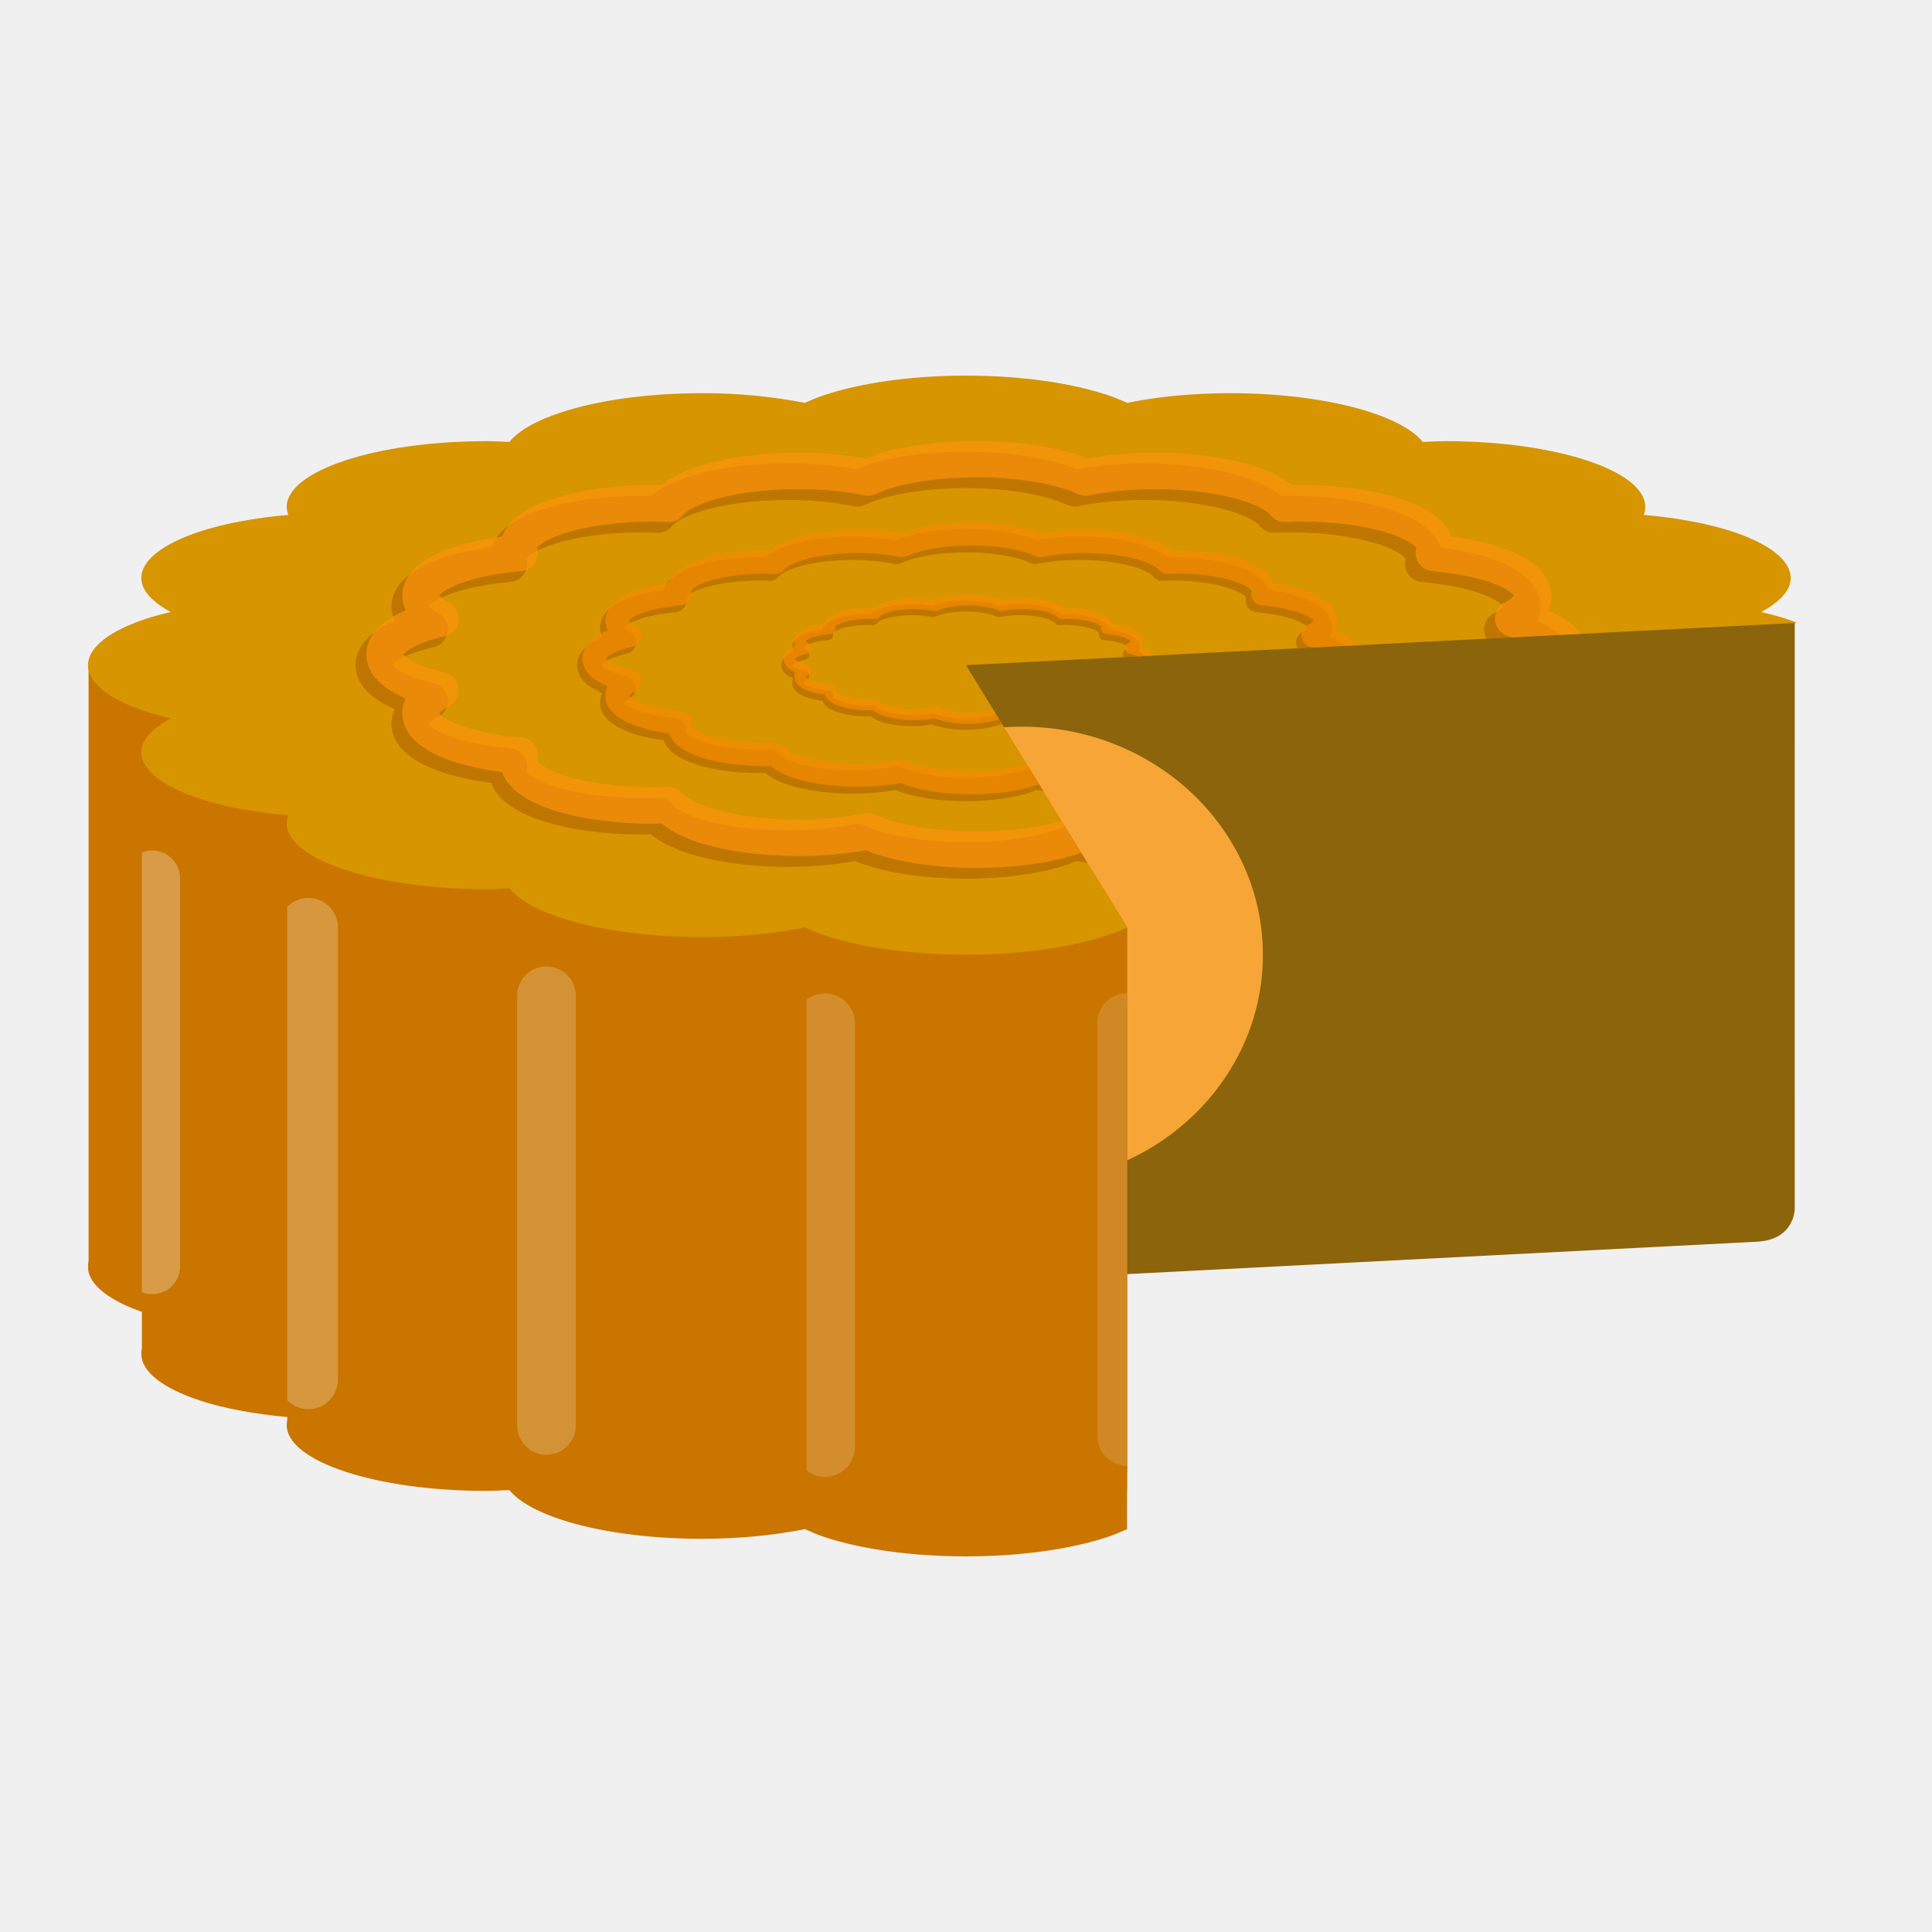
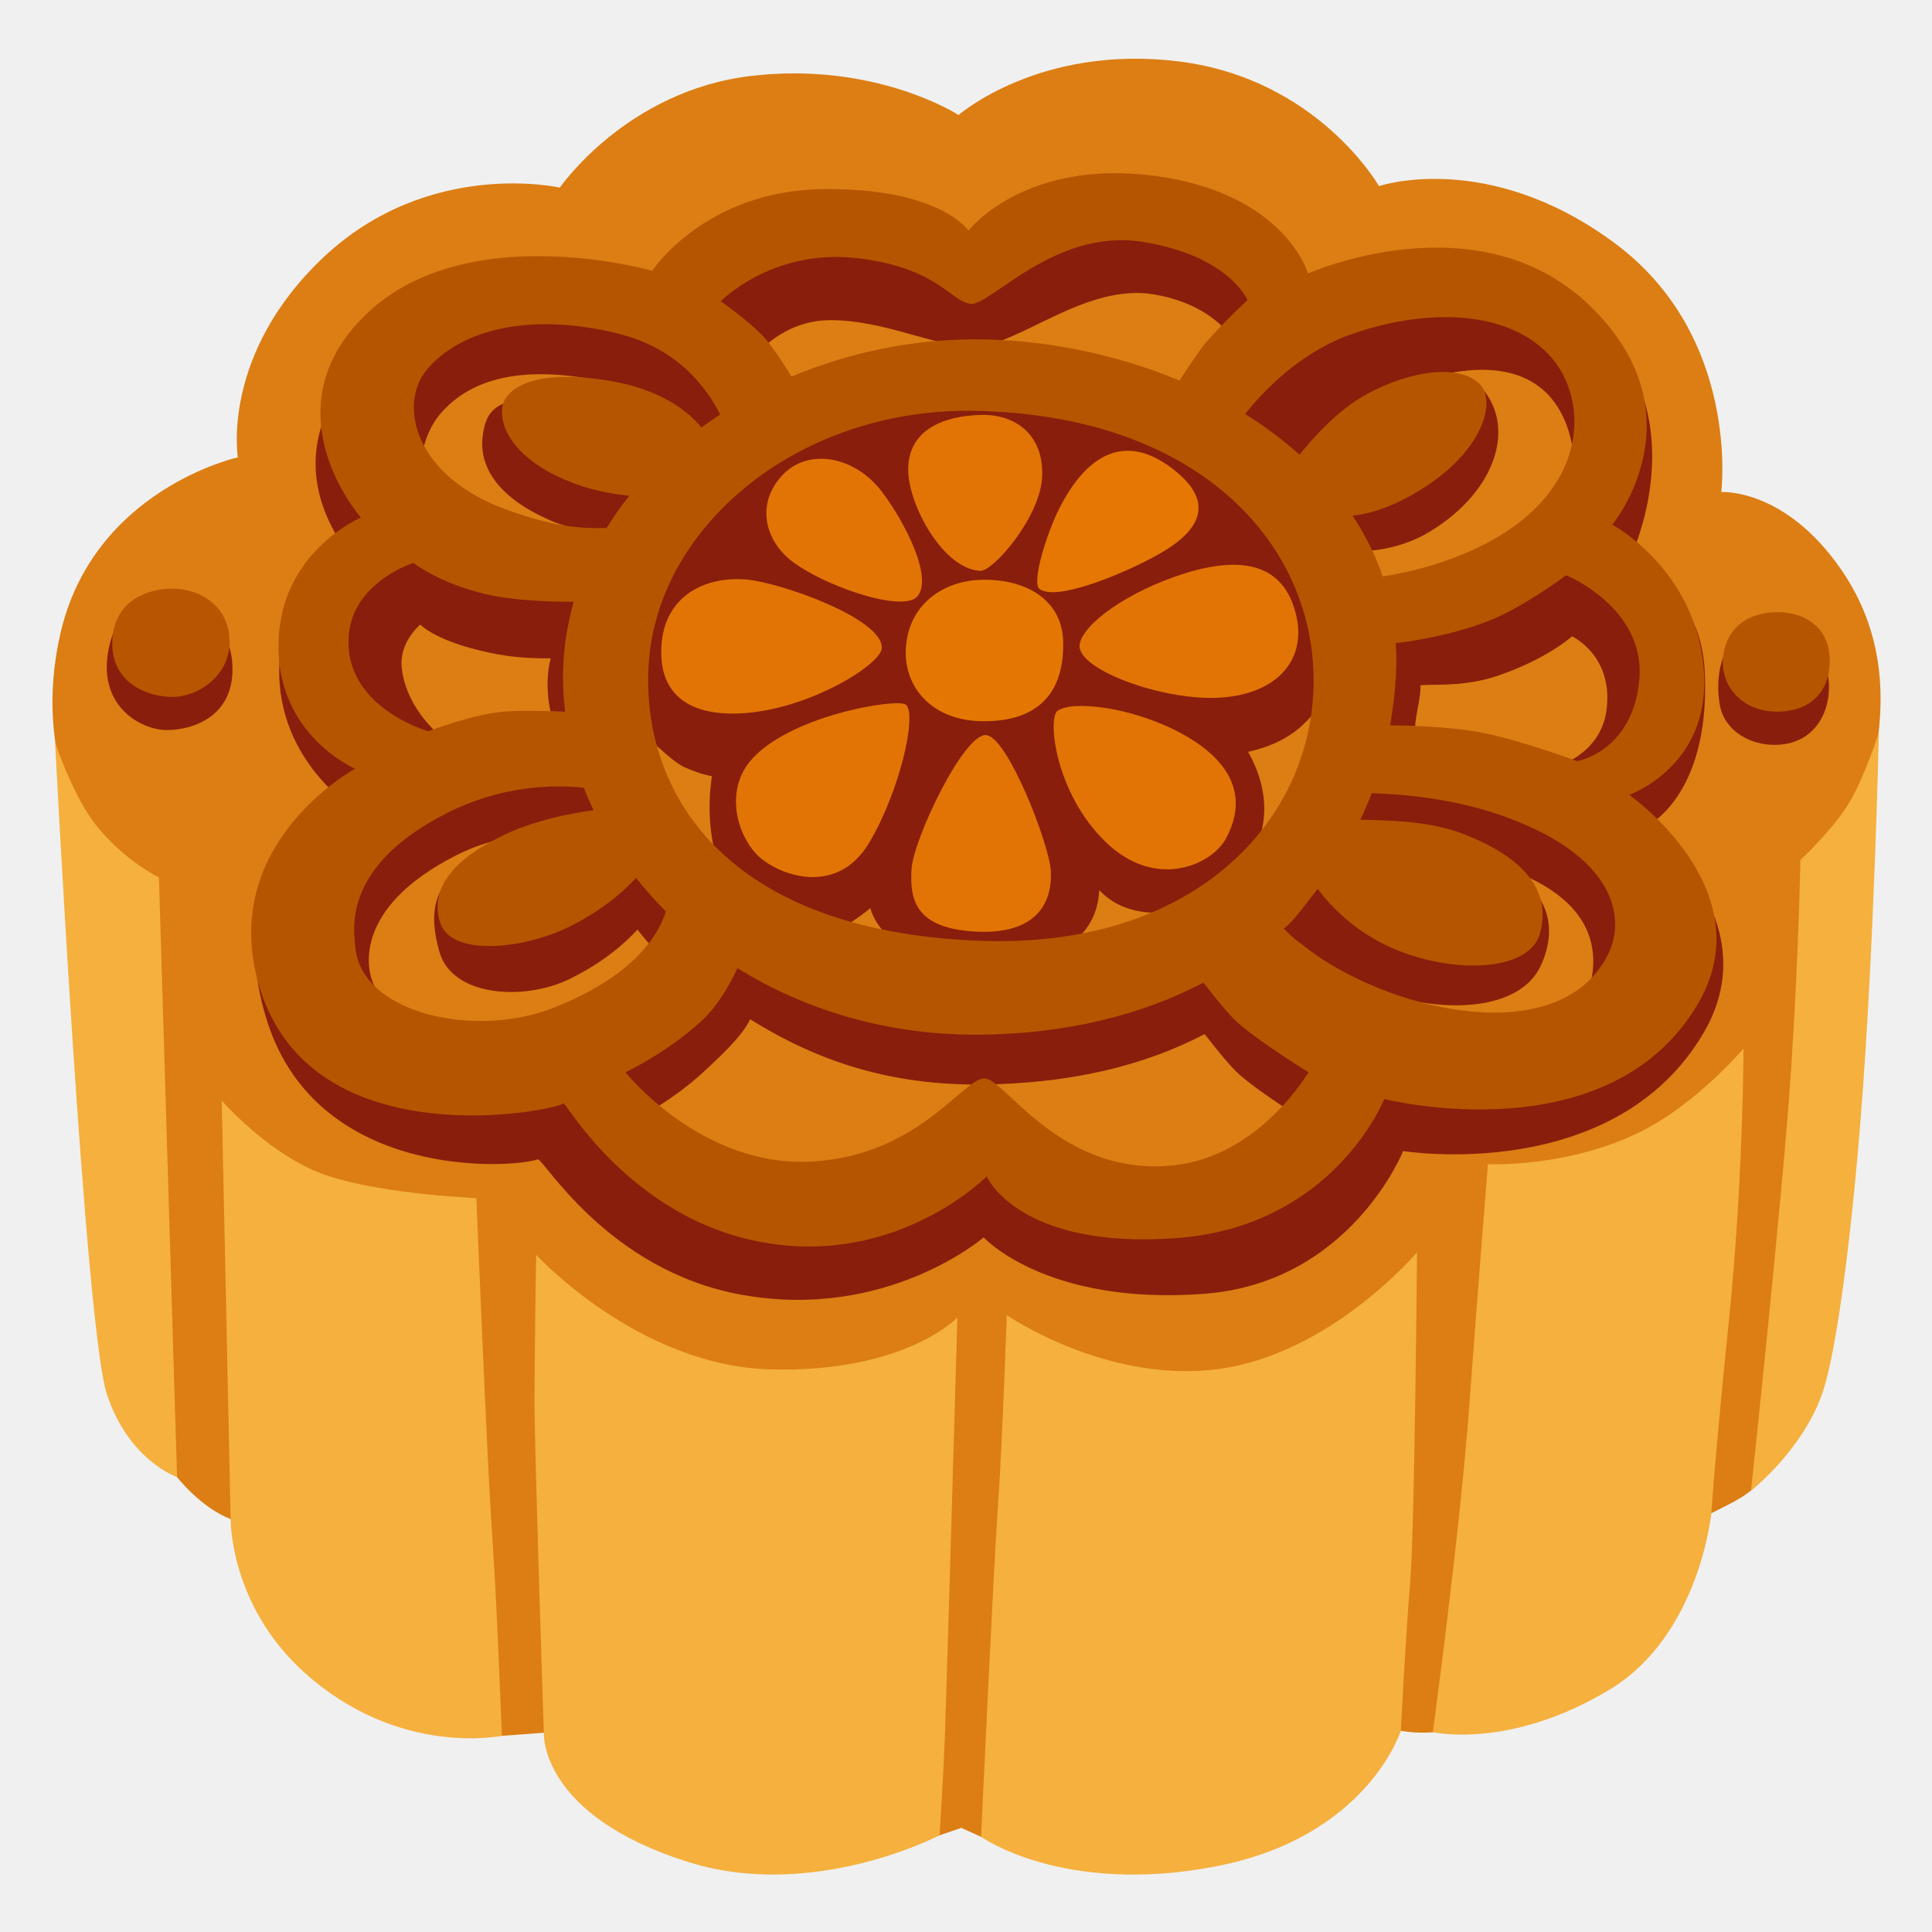
- <svg xmlns="http://www.w3.org/2000/svg" height="128" width="128">
-   <defs>
-     <linearGradient id="a">
-       <stop offset="0" />
-       <stop offset="1" stop-opacity="0" />
-     </linearGradient>
-     <clipPath id="g">
-       <path fill="#007cc9" stroke-width="5.441" stroke-linecap="round" stroke-linejoin="round" paint-order="stroke fill markers" d="M75.722 52.692h16.393v24.746H75.722z" />
-     </clipPath>
-     <clipPath id="f">
-       <path fill="#007cc9" stroke-width="5.441" stroke-linecap="round" stroke-linejoin="round" paint-order="stroke fill markers" d="M69.742 55.616h16.393v24.746H69.742z" />
-     </clipPath>
-     <clipPath id="e">
-       <path fill="#00c981" stroke-width="5.441" stroke-linecap="round" stroke-linejoin="round" paint-order="stroke fill markers" d="M51.643 58.311h16.393v24.746H51.643z" />
-     </clipPath>
-     <clipPath id="d">
-       <path fill="#00c981" stroke-width="5.441" stroke-linecap="round" stroke-linejoin="round" paint-order="stroke fill markers" d="M39.441 57.588h16.393v24.746H39.441z" />
-     </clipPath>
-     <clipPath id="c">
-       <path fill="#00c981" stroke-width="5.441" stroke-linecap="round" stroke-linejoin="round" paint-order="stroke fill markers" d="M30.285 55.616h16.393v24.746H30.285z" />
-     </clipPath>
-     <clipPath id="h">
-       <path fill="#00c981" stroke-width="5.441" stroke-linecap="round" stroke-linejoin="round" paint-order="stroke fill markers" d="M24.305 52.692h16.393v24.746H24.305z" />
-     </clipPath>
-     <clipPath id="b">
-       <path d="M17.258 26.251v84.95h94.92V26.25zm88.64 20.43v52.068l-32.406 1.492-8.67 2.508V59.896L58.197 49.11z" opacity=".355" fill="#d79500" stroke-width="2" stroke-linecap="round" stroke-linejoin="round" paint-order="stroke fill markers" />
-     </clipPath>
-   </defs>
-   <path d="M118.907 41.201l-56.033 2.882 10.859 17.84V84.46l42.683-2.194.01-.003c2.48-.134 2.48-2.171 2.48-2.171z" fill="#8c640b" stroke-width="1.647" />
-   <ellipse cx="67.696" cy="63.269" rx="15.973" ry="15.126" fill="#f6a536" stroke-width="4.103" stroke-linecap="round" stroke-linejoin="round" paint-order="stroke fill markers" />
-   <g transform="matrix(1.61096 0 0 1.61096 -29.755 -35.046)" clip-path="url(#b)" stroke-linecap="round" stroke-linejoin="round">
-     <g fill="#c97500">
-       <path d="M58.2 61.948c-2.267 0-4.32.304-5.805.793-.305.1-.569.213-.823.329a21.815 21.815 0 0 0-4.234-.399c-2.267 0-4.318.303-5.803.793-1.001.33-1.737.747-2.115 1.211-.316-.012-.625-.031-.951-.031-2.267 0-4.318.303-5.803.793-1.485.49-2.404 1.166-2.404 1.914 0 .11.027.217.066.324-1.392.126-2.649.359-3.64.686-1.486.49-2.405 1.166-2.405 1.914 0 .513.457.987 1.21 1.396-.35.084-.694.171-.999.272-1.485.49-2.404 1.166-2.404 1.914 0 .747.919 1.424 2.404 1.914.305.1.647.187.996.271-.75.409-1.207.882-1.207 1.395 0 .747.92 1.424 2.405 1.914.99.327 2.247.56 3.638.685a.956.956 0 0 0-.064.326c0 .748.919 1.425 2.404 1.915 1.485.49 3.536.793 5.803.793.326 0 .635-.021.95-.034.38.465 1.115.881 2.116 1.211 1.485.49 3.536.793 5.803.793 1.555 0 2.997-.15 4.236-.398.254.115.516.23.82.33 1.486.49 3.539.79 5.805.79.567 0 1.12-.018 1.655-.054 1.602-.108 3.034-.369 4.148-.736.304-.1.567-.215.82-.33 1.24.248 2.68.398 4.237.398.566 0 1.12-.018 1.654-.054 1.603-.109 3.036-.371 4.15-.739 1.001-.33 1.735-.746 2.114-1.21.315.011.625.033.95.033.567 0 1.12-.021 1.655-.057 1.603-.108 3.034-.37 4.148-.736 1.486-.49 2.405-1.167 2.405-1.915 0-.11-.026-.219-.065-.326.35-.031.703-.06 1.032-.105a15.119 15.119 0 0 0 2.609-.58c1.485-.49 2.404-1.167 2.404-1.914 0-.513-.459-.986-1.21-1.395.35-.084.692-.17.997-.271 1.486-.49 2.405-1.167 2.405-1.914 0-.748-.92-1.425-2.405-1.914-.304-.1-.647-.188-.996-.272.751-.409 1.21-.884 1.21-1.396 0-.748-.92-1.425-2.405-1.914-.991-.327-2.25-.56-3.64-.686.005-.016.016-.032.02-.049a.928.928 0 0 0 .044-.275c0-.748-.92-1.424-2.405-1.914-1.485-.49-3.536-.793-5.802-.793-.326 0-.636.019-.951.031-.028-.034-.047-.069-.079-.102-.4-.423-1.106-.803-2.035-1.109-1.485-.49-3.538-.793-5.804-.793-.567 0-1.12.02-1.655.057-.932.063-1.792.184-2.58.342a8.042 8.042 0 0 0-.822-.329c-1.485-.49-3.536-.793-5.803-.793z" stroke-width="1.296" paint-order="stroke fill markers" />
-       <g stroke-width="5.441">
-         <path paint-order="stroke fill markers" d="M77.914 49.11h16.393v24.746H77.914z" />
-         <path paint-order="stroke fill markers" d="M75.722 52.692h16.393v24.746H75.722z" />
-         <path paint-order="stroke fill markers" d="M69.742 55.616h16.393v24.746H69.742z" />
-         <path paint-order="stroke fill markers" d="M60.874 57.588h16.393v24.746H60.874z" />
-         <path paint-order="stroke fill markers" d="M50.014 58.311h16.393v24.746H50.014z" />
-         <path paint-order="stroke fill markers" d="M39.153 57.588h16.393v24.746H39.153z" />
-         <path paint-order="stroke fill markers" d="M30.285 55.616h16.393v24.746H30.285z" />
-         <path paint-order="stroke fill markers" d="M24.305 52.692h16.393v24.746H24.305z" />
-         <path paint-order="stroke fill markers" d="M22.113 49.11h16.393v24.746H22.113z" />
-       </g>
-     </g>
-     <path d="M58.2 37.202c-2.267 0-4.32.304-5.805.793-.305.1-.569.213-.823.328a21.815 21.815 0 0 0-4.234-.398c-2.267 0-4.318.303-5.803.793-1.001.33-1.737.747-2.115 1.21-.316-.011-.625-.03-.951-.03-2.267 0-4.318.303-5.803.793-1.485.49-2.404 1.166-2.404 1.914 0 .11.027.217.066.324-1.392.126-2.649.358-3.64.685-1.486.49-2.405 1.167-2.405 1.915 0 .513.457.987 1.21 1.396-.35.084-.694.17-.999.271-1.485.49-2.404 1.167-2.404 1.915 0 .747.919 1.424 2.404 1.914.305.1.647.187.996.271-.75.409-1.207.882-1.207 1.395 0 .747.92 1.424 2.405 1.914.99.327 2.247.56 3.638.685a.956.956 0 0 0-.064.326c0 .748.919 1.425 2.404 1.914 1.485.49 3.536.793 5.803.793.326 0 .635-.02.95-.033.38.465 1.115.88 2.116 1.211 1.485.49 3.536.793 5.803.793 1.555 0 2.997-.15 4.236-.398.254.115.516.23.82.33 1.486.49 3.539.79 5.805.79.567 0 1.12-.018 1.655-.054 1.602-.108 3.034-.369 4.148-.736.304-.1.567-.215.82-.33 1.24.248 2.68.398 4.237.398.566 0 1.12-.018 1.654-.055 1.603-.108 3.036-.37 4.15-.738 1.001-.33 1.735-.746 2.114-1.21.315.011.625.032.95.032.567 0 1.12-.02 1.655-.056 1.603-.108 3.034-.37 4.148-.737 1.486-.49 2.405-1.166 2.405-1.914 0-.11-.026-.219-.065-.326.35-.031.703-.06 1.032-.105a15.119 15.119 0 0 0 2.609-.58c1.485-.49 2.404-1.167 2.404-1.914 0-.514-.459-.986-1.21-1.395.35-.084.692-.17.997-.271 1.486-.49 2.405-1.167 2.405-1.914 0-.748-.92-1.425-2.405-1.915-.304-.1-.647-.187-.996-.271.751-.409 1.21-.884 1.21-1.396 0-.748-.92-1.425-2.405-1.915-.991-.326-2.25-.56-3.64-.685.005-.016.016-.033.02-.049a.928.928 0 0 0 .044-.275c0-.748-.92-1.425-2.405-1.914-1.485-.49-3.536-.793-5.802-.793-.326 0-.636.019-.951.03-.028-.033-.047-.068-.079-.1-.4-.424-1.106-.804-2.035-1.11-1.485-.49-3.538-.793-5.804-.793-.567 0-1.12.02-1.655.057-.932.063-1.792.184-2.58.341a8.042 8.042 0 0 0-.822-.328c-1.485-.49-3.536-.793-5.803-.793z" fill="#d79500" stroke-width="1.296" paint-order="stroke fill markers" />
-     <g opacity=".355" fill="none">
-       <path clip-path="url(#c)" d="M31.152 78.492V59.9" opacity=".7" stroke="#fff" stroke-width="2.434" />
-       <path clip-path="url(#d)" d="M40.944 80.38V62.704" opacity=".6" stroke="#fff" stroke-width="2.409" />
-       <path clip-path="url(#e)" d="M52.395 81.257v-17.41" opacity=".5" stroke="#fff" stroke-width="2.476" />
-       <path d="M64.822 80.81V63.82" opacity=".4" stroke="#fff" stroke-width="2.446" />
-       <path d="M76.977 78.923V62.09" opacity=".4" stroke="#000" stroke-width="1.881" />
-       <path clip-path="url(#f)" d="M85.522 74.741V59.552" opacity=".5" stroke="#000" stroke-width="1.76" />
-       <path clip-path="url(#g)" d="M92.114 71.718V57.834" opacity=".6" stroke="#000" stroke-width="1.703" />
-       <path clip-path="url(#h)" d="M24.734 57.872v15.966" opacity=".8" stroke="#fff" stroke-width="2.281" />
-     </g>
-     <path d="M58.199 41.077c-1.529 0-2.914.205-3.916.535a5.426 5.426 0 0 0-.554.222 14.716 14.716 0 0 0-2.857-.27c-1.529 0-2.912.205-3.914.536-.675.222-1.172.503-1.427.817-.213-.009-.422-.021-.642-.021-1.529 0-2.912.204-3.914.534-1.002.33-1.622.787-1.622 1.292 0 .074.019.146.045.218-.939.085-1.787.242-2.456.463-1.002.33-1.622.787-1.622 1.29 0 .347.308.667.816.943a8.608 8.608 0 0 0-.673.183c-1.002.33-1.622.787-1.622 1.291 0 .504.62.961 1.622 1.291.205.068.436.127.671.184-.506.275-.814.594-.814.94 0 .504.62.961 1.622 1.291.669.22 1.516.378 2.455.463a.645.645 0 0 0-.044.22c0 .504.62.96 1.622 1.291 1.002.33 2.385.535 3.914.535.22 0 .429-.014.642-.022.255.313.751.594 1.427.816 1.002.33 2.385.535 3.914.535 1.05 0 2.022-.101 2.858-.268.17.077.348.155.553.222 1.002.33 2.387.534 3.916.534.382 0 .755-.013 1.116-.037 1.081-.073 2.047-.249 2.798-.497.205-.067.383-.145.554-.222.836.167 1.807.268 2.857.268.383 0 .756-.012 1.116-.037 1.081-.073 2.048-.25 2.8-.498.675-.222 1.17-.503 1.425-.816.214.008.422.022.642.022.382 0 .756-.014 1.116-.038 1.081-.073 2.047-.25 2.798-.497 1.002-.33 1.622-.787 1.622-1.291a.645.645 0 0 0-.043-.22c.235-.021.474-.04.695-.071.663-.093 1.26-.226 1.76-.392 1.003-.33 1.623-.787 1.623-1.29 0-.347-.31-.666-.817-.941.236-.057.467-.116.673-.184 1.002-.33 1.622-.787 1.622-1.29 0-.505-.62-.962-1.622-1.292a8.603 8.603 0 0 0-.672-.183c.507-.276.816-.596.816-.942 0-.504-.62-.96-1.622-1.291-.669-.22-1.518-.378-2.456-.463l.014-.033a.626.626 0 0 0 .03-.185c0-.505-.62-.961-1.623-1.292-1.001-.33-2.385-.534-3.914-.534-.22 0-.428.012-.642.02-.018-.022-.031-.046-.052-.068-.27-.286-.747-.542-1.373-.748-1.002-.33-2.387-.535-3.916-.535-.382 0-.755.014-1.116.038-.629.042-1.209.124-1.74.23a5.424 5.424 0 0 0-.555-.22c-1.002-.331-2.385-.536-3.914-.536z" fill="none" stroke="#af6300" stroke-width="1.5" stroke-opacity=".619" paint-order="stroke fill markers" />
-     <path d="M58.199 43.993c-.974 0-1.857.13-2.495.34-.13.044-.244.092-.353.141a9.375 9.375 0 0 0-1.82-.17c-.974 0-1.855.13-2.493.34-.43.142-.747.32-.91.52-.135-.005-.268-.013-.408-.013-.974 0-1.856.13-2.494.34-.638.211-1.033.502-1.033.823 0 .048.012.094.029.14-.599.054-1.139.154-1.565.294-.638.21-1.033.501-1.033.823 0 .22.196.424.52.6-.151.036-.298.073-.43.116-.638.21-1.033.502-1.033.823 0 .321.395.612 1.033.823.131.043.278.08.429.116-.323.176-.52.38-.52.6 0 .32.396.612 1.034.822.426.14.966.24 1.564.295a.41.41 0 0 0-.028.14c0 .321.395.612 1.033.822.638.21 1.52.341 2.494.341.14 0 .273-.009.409-.014.162.2.478.378.909.52.638.21 1.52.341 2.493.341.669 0 1.288-.065 1.82-.171.11.05.223.098.353.142.638.21 1.52.34 2.495.34.243 0 .481-.008.71-.024.69-.046 1.305-.159 1.783-.316a3.45 3.45 0 0 0 .353-.142 9.374 9.374 0 0 0 1.82.171c.244 0 .482-.008.711-.024.689-.046 1.305-.159 1.784-.317.43-.142.745-.32.908-.52.136.005.269.014.409.014.243 0 .481-.009.71-.024.69-.047 1.305-.159 1.783-.317.639-.21 1.034-.501 1.034-.822a.41.41 0 0 0-.028-.14c.15-.014.302-.026.443-.046a6.497 6.497 0 0 0 1.121-.249c.639-.21 1.034-.501 1.034-.823 0-.22-.198-.423-.52-.599a5.48 5.48 0 0 0 .428-.116c.638-.211 1.033-.502 1.033-.823 0-.321-.395-.612-1.033-.823a5.483 5.483 0 0 0-.428-.116c.323-.176.52-.38.52-.6 0-.322-.395-.612-1.034-.823-.426-.14-.966-.24-1.564-.294l.009-.021a.399.399 0 0 0 .018-.119c0-.321-.394-.612-1.033-.822-.638-.21-1.52-.341-2.493-.341-.14 0-.273.008-.41.013-.01-.014-.02-.03-.033-.043-.171-.182-.475-.346-.874-.477-.639-.21-1.52-.34-2.495-.34-.243 0-.481.008-.71.024-.401.027-.77.079-1.11.146a3.454 3.454 0 0 0-.353-.14c-.638-.211-1.52-.341-2.493-.341z" fill="none" stroke="#af6300" stroke-width=".956" stroke-opacity=".619" paint-order="stroke fill markers" />
-     <path d="M58.198 46.68c-.462 0-.881.061-1.184.161-.062.02-.116.044-.168.067a4.453 4.453 0 0 0-.864-.081c-.463 0-.882.062-1.185.162-.204.067-.354.152-.431.247-.065-.003-.128-.007-.195-.007-.462 0-.88.062-1.184.162-.303.1-.49.238-.49.39 0 .023.005.045.013.067-.284.026-.54.073-.743.14-.303.1-.49.238-.49.39 0 .105.092.202.246.286a2.607 2.607 0 0 0-.204.055c-.303.1-.49.238-.49.39 0 .153.187.291.49.391.062.02.132.039.203.056-.153.083-.246.18-.246.284 0 .153.188.291.49.391.203.067.46.114.743.14a.196.196 0 0 0-.013.067c0 .152.188.29.491.39.303.1.722.162 1.184.162.067 0 .13-.004.195-.007.077.095.227.18.431.247.303.1.722.162 1.185.162.317 0 .611-.03.864-.081.052.023.106.047.168.067.303.1.722.162 1.184.162.116 0 .229-.004.338-.011.327-.022.62-.076.847-.15.062-.021.115-.045.167-.068.253.05.547.081.865.081.116 0 .228-.003.338-.01a3.54 3.54 0 0 0 .847-.152c.204-.067.354-.152.43-.247.065.003.129.007.195.007.116 0 .229-.004.338-.011.327-.023.62-.076.846-.15.304-.1.491-.239.491-.391a.195.195 0 0 0-.013-.067c.071-.006.143-.012.21-.021.2-.028.381-.069.533-.119.303-.1.49-.238.49-.39 0-.105-.093-.202-.246-.285.071-.017.141-.035.203-.056.303-.1.491-.238.491-.39 0-.153-.188-.291-.49-.39a2.608 2.608 0 0 0-.204-.056c.153-.084.247-.18.247-.285 0-.153-.188-.291-.49-.391a3.432 3.432 0 0 0-.744-.14l.004-.01a.19.19 0 0 0 .01-.056c0-.153-.188-.29-.492-.39-.303-.1-.721-.163-1.184-.163-.066 0-.13.004-.194.007l-.016-.021c-.082-.086-.226-.164-.415-.226-.303-.1-.722-.162-1.185-.162a4.086 4.086 0 0 0-.864.081 1.638 1.638 0 0 0-.168-.067c-.303-.1-.722-.162-1.185-.162z" fill="none" stroke="#af6300" stroke-width=".454" stroke-opacity=".619" paint-order="stroke fill markers" />
-     <path d="M58.64 40.635c-1.528 0-2.913.205-3.915.535a5.426 5.426 0 0 0-.554.222 14.716 14.716 0 0 0-2.857-.27c-1.529 0-2.912.205-3.914.536-.676.222-1.172.503-1.427.817-.213-.009-.422-.021-.642-.021-1.529 0-2.912.204-3.914.534-1.002.33-1.622.787-1.622 1.292 0 .074.019.146.045.218-.94.085-1.787.242-2.456.463-1.002.33-1.622.787-1.622 1.291 0 .346.308.666.816.942a8.608 8.608 0 0 0-.673.183c-1.002.33-1.622.787-1.622 1.291 0 .504.62.961 1.622 1.291.205.068.436.127.671.184-.506.275-.814.594-.814.94 0 .504.62.961 1.622 1.291.669.22 1.516.378 2.455.463a.645.645 0 0 0-.044.22c0 .504.62.96 1.622 1.291 1.002.33 2.385.535 3.914.535.22 0 .429-.014.642-.022.255.313.751.594 1.427.816 1.002.33 2.385.535 3.914.535 1.05 0 2.022-.101 2.858-.268.17.077.348.155.553.222 1.002.33 2.387.534 3.916.534.382 0 .755-.013 1.116-.037 1.081-.073 2.047-.249 2.798-.497.205-.067.382-.145.554-.222.836.167 1.807.268 2.857.268.382 0 .756-.012 1.116-.037 1.081-.072 2.048-.25 2.8-.498.675-.222 1.17-.503 1.425-.816.214.008.422.022.642.022.382 0 .756-.014 1.116-.038 1.081-.073 2.047-.25 2.798-.497 1.002-.33 1.622-.787 1.622-1.291a.645.645 0 0 0-.043-.22c.235-.021.474-.04.695-.071.663-.093 1.26-.226 1.76-.392 1.003-.33 1.622-.787 1.622-1.29 0-.347-.309-.666-.816-.941.236-.057.467-.116.673-.184 1.002-.33 1.622-.787 1.622-1.29 0-.505-.62-.961-1.622-1.292a8.603 8.603 0 0 0-.672-.183c.507-.276.815-.596.815-.942 0-.504-.62-.96-1.621-1.291-.669-.22-1.518-.378-2.456-.463l.014-.033a.626.626 0 0 0 .03-.185c0-.505-.62-.961-1.623-1.292-1.002-.33-2.385-.534-3.914-.534-.22 0-.428.012-.642.02-.018-.022-.031-.046-.052-.068-.27-.286-.747-.542-1.373-.748-1.002-.33-2.387-.535-3.916-.535-.382 0-.755.014-1.116.038-.629.043-1.209.124-1.74.23a5.424 5.424 0 0 0-.555-.22c-1.002-.331-2.385-.536-3.914-.536z" fill="none" stroke="#ff940c" stroke-width="1.5" stroke-opacity=".669" paint-order="stroke fill markers" />
-     <path d="M58.417 43.711c-.974 0-1.856.13-2.494.341-.131.043-.244.092-.353.141a9.375 9.375 0 0 0-1.82-.171c-.974 0-1.855.13-2.494.34-.43.143-.746.322-.909.521-.135-.005-.268-.013-.408-.013-.974 0-1.856.13-2.494.34-.638.21-1.033.502-1.033.823 0 .047.011.093.028.14-.598.053-1.138.153-1.564.294-.639.21-1.033.501-1.033.822 0 .22.196.425.52.6-.151.037-.299.074-.43.117-.638.21-1.033.502-1.033.823 0 .32.395.612 1.033.822.131.043.278.081.428.117-.323.176-.518.379-.518.6 0 .32.394.611 1.033.822.426.14.966.24 1.563.294a.41.41 0 0 0-.027.14c0 .322.395.613 1.033.823.638.21 1.52.34 2.494.34.14 0 .273-.008.408-.013.163.2.479.378.91.52.638.21 1.519.34 2.493.34.668 0 1.288-.064 1.82-.17.11.049.222.098.353.141.638.21 1.52.34 2.494.34.244 0 .482-.008.711-.023.69-.047 1.304-.159 1.783-.317a3.45 3.45 0 0 0 .353-.142 9.374 9.374 0 0 0 1.82.172c.244 0 .481-.008.711-.024.689-.046 1.305-.16 1.784-.317.43-.142.745-.32.908-.52.135.005.268.014.408.014.244 0 .482-.009.711-.025.69-.046 1.304-.158 1.783-.316.638-.21 1.033-.501 1.033-.822a.41.41 0 0 0-.027-.14c.15-.014.302-.026.443-.046a6.497 6.497 0 0 0 1.121-.25c.638-.21 1.033-.5 1.033-.822 0-.22-.197-.423-.52-.6a5.48 5.48 0 0 0 .429-.116c.638-.21 1.033-.501 1.033-.822 0-.321-.395-.612-1.033-.823a5.483 5.483 0 0 0-.428-.116c.323-.176.52-.38.52-.6 0-.322-.396-.613-1.034-.823-.426-.14-.967-.24-1.564-.295.002-.007.007-.014.009-.02a.399.399 0 0 0 .018-.119c0-.321-.395-.612-1.033-.823-.638-.21-1.52-.34-2.494-.34-.14 0-.273.008-.408.013-.012-.014-.02-.03-.034-.044-.172-.182-.476-.345-.875-.476-.638-.21-1.52-.341-2.494-.341-.243 0-.481.009-.71.024-.402.027-.771.08-1.11.147a3.454 3.454 0 0 0-.353-.14c-.638-.211-1.52-.342-2.494-.342z" fill="none" stroke="#f68b00" stroke-width=".956" stroke-opacity=".704" paint-order="stroke fill markers" />
-     <path d="M58.292 46.43c-.462 0-.881.061-1.185.161-.062.02-.116.044-.167.067a4.453 4.453 0 0 0-.865-.081c-.462 0-.88.062-1.184.162-.204.067-.354.152-.432.247-.064-.003-.127-.007-.194-.007-.462 0-.881.062-1.184.162-.303.1-.49.238-.49.39 0 .023.005.045.013.067-.284.026-.541.073-.743.14-.304.1-.491.238-.491.39 0 .105.093.202.247.286a2.607 2.607 0 0 0-.204.055c-.303.1-.49.238-.49.39 0 .153.187.291.49.391.062.02.132.039.203.056-.153.083-.246.18-.246.284 0 .153.187.291.49.391.203.067.46.114.743.14a.196.196 0 0 0-.013.067c0 .152.188.29.49.39.304.1.723.162 1.185.162.067 0 .13-.004.194-.007.077.095.228.18.432.247.303.1.722.162 1.184.162.318 0 .612-.03.865-.081.052.023.105.047.167.067.304.1.723.162 1.185.162.116 0 .229-.004.338-.011.327-.022.62-.076.847-.15.062-.021.115-.045.167-.068.253.05.547.081.865.081.115 0 .228-.003.337-.01a3.54 3.54 0 0 0 .847-.152c.205-.067.354-.152.432-.247.064.003.127.007.194.007.115 0 .228-.004.337-.011.328-.023.62-.076.847-.15.303-.1.49-.239.49-.391a.195.195 0 0 0-.012-.067c.07-.006.143-.012.21-.021.2-.028.381-.069.533-.119.303-.1.49-.238.49-.39 0-.105-.093-.202-.247-.285.072-.017.142-.035.204-.056.303-.1.49-.238.49-.39 0-.153-.187-.291-.49-.39a2.608 2.608 0 0 0-.203-.056c.153-.084.247-.18.247-.285 0-.153-.188-.291-.491-.391a3.432 3.432 0 0 0-.743-.14l.004-.01a.19.19 0 0 0 .009-.056c0-.153-.188-.29-.49-.39-.304-.1-.723-.163-1.185-.163-.067 0-.13.004-.194.007l-.016-.021c-.082-.086-.226-.164-.416-.226-.303-.1-.722-.162-1.184-.162a4.086 4.086 0 0 0-.864.081 1.638 1.638 0 0 0-.168-.067c-.304-.1-.722-.162-1.185-.162z" fill="none" stroke="#f88c00" stroke-width=".454" stroke-opacity=".687" paint-order="stroke fill markers" />
-   </g>
+ <svg xmlns="http://www.w3.org/2000/svg" version="1.1" id="Layer_3" x="0px" y="0px" viewBox="0 0 128 128" style="enable-background:new 0 0 128 128;" xml:space="preserve">
+   <defs id="defs13131" />
+   <path style="fill:#DC7E13;" d="M3.98,42.07c-0.88,3.92-0.53,7.38,0.44,10.36c1.12,3.41,2.97,6.07,2.97,6.07l4.34,39.36  c0,0,1.55,2.01,3.56,2.79c2.01,0.77,17.2,14.41,17.2,14.41l4.18-0.31l23.37,7.6l3.65-1.25l2.98,1.35l21.14-5.38l5-2.4  c0,0,0.96,0.19,2.11,0.1c1.15-0.1,6.05-2.21,6.05-2.21l12.4-12.3c0,0,0.73-0.35,1.54-0.79c1.1-0.59,1.54-1.14,1.54-1.14l1.92-8.74  c0,0,5.46-36.16,5.74-38.47c0.29-2.31,1.66-7.85-2.09-13.33s-7.98-5.19-7.98-5.19s1.29-10.33-7.1-16.52  c-8.4-6.2-15.58-3.75-15.58-3.75s-4.04-7.11-13.26-8.26S63.51,7.62,63.51,7.62s-5.48-3.56-13.74-2.59s-12.68,7.4-12.68,7.4  s-8.64-1.97-15.63,4.59c-6.85,6.44-5.7,13.28-5.7,13.28S6.14,32.41,3.98,42.07z" id="path12973" />
+   <radialGradient id="SVGID_1_" cx="91.276" cy="80.82" r="31.455" gradientUnits="userSpaceOnUse">
+     <stop offset="0.572" style="stop-color:#F5B03E" id="stop12975" />
+     <stop offset="0.671" style="stop-color:#F0A736" id="stop12977" />
+     <stop offset="0.833" style="stop-color:#E38E21" id="stop12979" />
+     <stop offset="0.912" style="stop-color:#DC8015" id="stop12981" />
+   </radialGradient>
+   <path style="fill:#f5b03e;fill-opacity:1" d="M98.58,77.13c0,0,5.19,0.25,10.01-2.1c3.79-1.85,6.92-5.56,6.92-5.56s0,8.65-0.99,18.28  c-0.89,8.65-1.14,12.5-1.14,12.5s-0.78,8.12-6.77,11.71c-6.63,3.98-11.68,2.8-11.68,2.8s1.8-13.3,2.41-21.58  S98.58,77.13,98.58,77.13z" id="path12984" />
+   <radialGradient id="SVGID_2_" cx="74.224" cy="85.836" r="33.887" gradientUnits="userSpaceOnUse">
+     <stop offset="0.603" style="stop-color:#F5B03E" id="stop12986" />
+     <stop offset="0.7" style="stop-color:#F0A736" id="stop12988" />
+     <stop offset="0.859" style="stop-color:#E38E21" id="stop12990" />
+     <stop offset="0.936" style="stop-color:#DC8015" id="stop12992" />
+   </radialGradient>
+   <path style="fill:#f5b03e;fill-opacity:1" d="M66.7,87.13c0,0,6.68,4.6,14.11,3.56c7.43-1.04,13.07-7.72,13.07-7.72s-0.15,18.27-0.45,21.83  s-0.62,9.86-0.62,9.86s-2.2,7.07-12.3,9s-15.51-1.97-15.51-1.97s0.8-17.34,1.1-21.65C66.41,95.74,66.7,87.13,66.7,87.13z" id="path12995" />
+   <radialGradient id="SVGID_3_" cx="98.883" cy="64.804" r="36.364" gradientUnits="userSpaceOnUse">
+     <stop offset="0.489" style="stop-color:#F5B03E" id="stop12997" />
+     <stop offset="0.61" style="stop-color:#F0A736" id="stop12999" />
+     <stop offset="0.81" style="stop-color:#E38E21" id="stop13001" />
+     <stop offset="0.906" style="stop-color:#DC8015" id="stop13003" />
+   </radialGradient>
+   <path style="fill:#f5b03e;fill-opacity:1" d="M119.28,56.98c0,0,2.23-2.08,3.27-3.86c1.04-1.78,1.93-4.6,1.93-4.6s-0.3,14.09-1.19,25.39  c-0.58,7.44-1.57,15.54-2.55,18.38c-1.32,3.81-4.73,6.47-4.73,6.47s2.13-19.91,2.65-27.82S119.28,56.98,119.28,56.98z" id="path13006" />
+   <radialGradient id="SVGID_4_" cx="57.004" cy="81.82" r="37.39" gradientUnits="userSpaceOnUse">
+     <stop offset="0.564" style="stop-color:#F5B03E" id="stop13008" />
+     <stop offset="0.672" style="stop-color:#F0A736" id="stop13010" />
+     <stop offset="0.85" style="stop-color:#E38E21" id="stop13012" />
+     <stop offset="0.936" style="stop-color:#DC8015" id="stop13014" />
+   </radialGradient>
+   <path style="fill:#f5b03e;fill-opacity:1" d="M35.52,83.13c0,0,6.77,7.4,15.62,7.6s12.29-3.44,12.29-3.44s-0.73,25.21-0.83,27.81  c-0.1,2.6-0.35,6.49-0.35,6.49s-8.35,4.38-16.63,1.78c-9.9-3.11-9.59-8.55-9.59-8.55s-0.62-18.89-0.62-22.12  C35.42,89.48,35.52,83.13,35.52,83.13z" id="path13017" />
+   <radialGradient id="SVGID_5_" cx="36.411" cy="80.888" r="30.528" gradientUnits="userSpaceOnUse">
+     <stop offset="0.475" style="stop-color:#F5B03E" id="stop13019" />
+     <stop offset="0.609" style="stop-color:#F0A736" id="stop13021" />
+     <stop offset="0.83" style="stop-color:#E38E21" id="stop13023" />
+     <stop offset="0.936" style="stop-color:#DC8015" id="stop13025" />
+   </radialGradient>
+   <path style="fill:#f5b03e;fill-opacity:1" d="M14.69,72.92c0,0,2.81,3.23,6.25,4.69s10.62,1.77,10.62,1.77s0.73,17.92,1.04,22.19  c0.31,4.27,0.65,13.43,0.65,13.43s-6.79,1.45-13.05-4.16c-5-4.48-4.92-10.19-4.92-10.19L14.69,72.92z" id="path13028" />
+   <radialGradient id="SVGID_6_" cx="10.465" cy="52.301" r="40.466" gradientUnits="userSpaceOnUse">
+     <stop offset="0.522" style="stop-color:#F5B03E" id="stop13030" />
+     <stop offset="0.842" style="stop-color:#E28C1F" id="stop13032" />
+     <stop offset="0.936" style="stop-color:#DC8015" id="stop13034" />
+   </radialGradient>
+   <path style="fill:#f5b03e;fill-opacity:1" d="M10.53,58.13l1.2,39.73c0,0-3.18-1.08-4.64-5.46c-1.46-4.37-3.44-43.23-3.44-43.23  s1.17,3.62,2.81,5.62C8.34,57.09,10.53,58.13,10.53,58.13z" id="path13037" />
+   <path style="fill:#891E0C;" d="M11.71,39.65c0,0-3.85-0.83-4.56,3.62c-0.58,3.61,2.26,5.1,3.91,5.1s4.57-0.87,4.33-4.42  C15.23,41.43,13.13,39.73,11.71,39.65z" id="path13039" />
+   <path style="fill:#B85500;" d="M11.42,39c-1.54,0-3.79,0.71-3.97,3.32s1.84,3.73,3.73,3.85c1.9,0.12,4.09-1.42,4.03-3.73  S13.25,39,11.42,39z" id="path13041" />
+   <path style="fill:#891E0C;" d="M114.66,42.6c0,0-1.17,1.43-0.72,4.09c0.29,1.7,1.97,2.68,3.67,2.66c3.17-0.03,4.06-3.2,3.32-5.29  S114.66,42.6,114.66,42.6z" id="path13045" />
+   <path style="fill:#B65500;" d="M117.62,40.56c-2.52,0.09-3.48,1.76-3.48,3.35s1.24,3.12,3.35,3.23c2.42,0.12,3.83-1.34,3.73-3.56  C121.12,41.36,119.31,40.5,117.62,40.56z" id="path13047" />
+   <path style="fill:#891E0C;" d="M109.07,54.75c0,0,4.15-1.91,3.89-9.93c-0.22-6.85-5.46-6.75-5.46-6.75s5.5-9.76-1.92-16.99  c-7.42-7.23-18.83,0.46-18.83,0.46s-1.62-5.04-10.27-6.18c-8.65-1.14-12.17,3.61-12.17,3.61s-1.81-3.04-9.6-2.95  c-7.8,0.1-11.41,5.32-11.41,5.32S30,17.37,23.77,24.16C17.2,31.31,24,37.7,24,37.7s-4.99,0.32-5.46,5.83  c-0.57,6.65,4.92,10.05,4.92,10.05s-9.28,3.31-5.72,14.2c3.42,10.45,16.18,9.63,17.88,9.03c0.36-0.13,4.62,7.39,13.56,8.98  c9.6,1.71,15.99-3.81,15.99-3.81s4.12,4.52,14.58,3.74c9.73-0.72,13.21-9.46,13.21-9.46s14.05,2.28,19.95-7.9  C117.23,60.85,109.07,54.75,109.07,54.75z M106.46,46.85c-0.48,4.76-6.98,4.6-6.98,4.6s1.34,1-1.21,0.51  c-2.17-0.42-4.04-0.5-4.9-0.51c0.19-1.1,0.33-2.23,0.39-3.39c0.04-0.7,0.39-1.99,0.35-2.66c0.84-0.09,2.92,0.13,5.15-0.64  c3.27-1.12,4.89-2.6,4.89-2.6S106.81,43.38,106.46,46.85z M91.17,26.33c4.48-2.02,8.82-2.7,11.27-0.31  c2.93,2.86,3.14,10.58-5.41,14.11c-1.84,0.76-3.64,1.22-5.33,1.48c-0.49-1.44-1.76-3.75-2.59-5c1.15-0.1,3.38-0.02,5.64-1.4  c4.48-2.73,5.73-7.09,3.29-9.65c-1.25-1.31-4.34,2.32-7.37,3.95c-2.02,1.09-3.73,3.08-4.49,4.04c-1.11-0.99-1.13-1.48-1.2-1.89  C86.24,30.08,88.73,27.44,91.17,26.33z M45.42,50.86c1.12,0.49,1.75,0.56,1.75,0.56s-1.89,10.18,7.42,10.37  c1.14,0.02,3-1.56,3.07-1.63c0.02,0,0.7,3.59,6.92,3.84c3.42,0.14,8.04-0.77,8.25-5.03c2.31,2.52,6.83,1.47,8.53-0.21  c3.01-2.98,2.87-6.22,1.33-8.95c2.87-0.63,3.86-2.04,4.4-2.59c0.76,9.57-6.92,19.72-21.99,19.15c-15.81-0.6-21.54-9.93-22.11-17.4  C43.71,49.55,44.63,50.52,45.42,50.86z M55.02,21.21c3.55,0,6.8,1.71,9.36,1.77c2.97,0.07,7.48-4.28,12.11-3.47  c5.73,1,6.38,5.43,6.38,5.43s-2.51,0.59-3.25,1.65c-0.4,0.57-0.89,1.29-1.39,2.05c-4.29-1.79-9.04-2.73-13.53-2.73  c-4.19,0-8.38,0.88-12.17,2.47c-0.57-0.93-1.3-2.04-1.82-2.61c-0.99-1.07-1.34-1.37-1.34-1.37S51.32,21.21,55.02,21.21z   M29.13,27.47c2.14-2.55,5.91-3.44,11.9-1.96c4.02,0.99,5.9,3.64,6.77,5.36c-0.42,0.28-0.84,0.57-1.24,0.86  c-0.98-1.19-6.03-4.53-9.22-5.07c-4.7-0.8-5.16,0.83-5.35,2.15c-0.23,1.57,0.36,3.9,4.54,5.7c1.53,0.66,5.18,1.28,6.4,1.4  c-0.55,0.69-2.19,1.75-2.65,2.49c-1.65,0.04-4.15-0.12-7.37-0.98C26.74,35.78,27.18,29.79,29.13,27.47z M26.62,44.29  c-0.21-1.75,1.23-2.91,1.23-2.91s0.87,0.97,3.91,1.71c1.85,0.45,3.09,0.53,4.73,0.53c-0.38,1.33-0.16,3.02-0.01,3.5  c0.3,0.98,0.76,2.59,0.87,3.61c-1.36-0.06-2.76-0.24-3.79-0.16c-2.14,0.16-3.15-0.86-3.15-0.86S27.03,47.72,26.62,44.29z   M36.76,70.19c-5.17,2.05-9.3-0.37-11.93-4.84c-0.56-0.94-1.55-5.16,5.39-8.68c3.57-1.81,6.41-1.27,8.55-1.05  c0.19,0.5,0.41,1,0.65,1.49c-1.4,0.18-5.66-1.32-7.88-0.21c-3.11,1.56-3.07,3.88-2.43,6.15c0.83,2.98,5.59,3.29,8.63,1.81  c2.33-1.14,3.76-2.47,4.49-3.27c0.61,0.77,1.27,1.52,1.98,2.23C43.61,65.66,41.81,68.18,36.76,70.19z M77.9,80.62  c-7.47,0.82-11.17-5.67-12.56-5.75c-1.4-0.08-4.28,5.03-11.33,5.5c-7.39,0.49-12.48-5.91-12.48-5.91s2.79-1.31,5.09-3.45  c1.01-0.94,2.55-2.34,3.08-3.48c4.49,2.8,9.33,4.4,15.44,4.32c5.65-0.07,10.56-1.18,14.67-3.34c0.86,1.11,1.72,2.16,2.28,2.66  c1.48,1.31,4.68,3.28,4.68,3.28S83.56,80,77.9,80.62z M104.19,67.85c-3.3,5.03-7.58,3.7-13.48,1.44c-3.14-1.21-6.62-3.33-7.82-4.57  c1.09-0.94,2.33-1.12,3.22-2.24c1.51,1.16,3.75,2.79,6.05,3.47c4.15,1.22,8.64,0.83,9.93-1.99c1.11-2.42,0.76-5.29-3.55-6.98  c-2.5-0.98-6.76,0.83-8.33,0.75c0.27-0.57,0.52-1.15,0.75-1.75c2.41,0.08,5.66,0.44,8.86,1.57  C107.55,60.25,105.75,65.46,104.19,67.85z" id="path13051" />
+   <radialGradient id="SVGID_7_" cx="65.174" cy="47.021" r="42.543" gradientTransform="matrix(-5.025062e-03 -1 1.7181 -8.633691e-03 -15.2847 112.6002)" gradientUnits="userSpaceOnUse">
+     <stop offset="0.333" style="stop-color:#E37406" id="stop13053" />
+     <stop offset="0.528" style="stop-color:#D05F06" id="stop13055" />
+     <stop offset="0.93" style="stop-color:#9F2806" id="stop13057" />
+     <stop offset="0.936" style="stop-color:#9E2706" id="stop13059" />
+   </radialGradient>
+   <path style="fill:#b65500;fill-opacity:1" d="M107.94,52.66c0,0,5.3-1.85,4.96-8.01c-0.38-6.85-6.08-9.89-6.08-9.89s5.98-7.23-1.44-14.46  c-7.42-7.23-18.72-2.18-18.72-2.18s-1.51-5.33-10.17-6.47c-8.65-1.14-12.33,3.63-12.33,3.63s-1.87-2.85-9.66-2.75  c-7.8,0.1-11.29,5.41-11.29,5.41s-12.26-3.52-18.92,2.85c-6.66,6.37-0.38,13.5-0.38,13.5s-4.94,2.09-5.42,7.61  c-0.57,6.65,5.04,9.03,5.04,9.03s-9.13,4.94-6.37,14.36c3.45,11.78,20.16,8.18,20.16,7.8s4.28,7.61,13.22,9.22  s14.83-4.37,14.83-4.37s2.09,4.85,12.55,4.09c10.46-0.76,13.79-9.22,13.79-9.22s14.93,3.8,20.82-6.37  C116.87,58.91,107.94,52.66,107.94,52.66z M108.61,45.01c-0.41,4.76-4.11,5.42-4.11,5.42s-3.78-1.4-6.32-1.89  c-2.17-0.42-5.22-0.48-6.08-0.49c0.19-1.1,0.33-2.23,0.39-3.39c0.04-0.7,0.02-1.38-0.02-2.05c0.84-0.09,3.97-0.53,6.53-1.63  c2.19-0.94,4.76-2.87,4.76-2.87S109.02,40.25,108.61,45.01z M89.22,22.26c4.6-1.72,10.35-1.97,13.39,1.23  c2.82,2.97,2.87,9.69-5.67,13.22c-1.84,0.76-3.64,1.22-5.33,1.48c-0.49-1.44-1.18-2.78-2-4.03c1.15-0.1,3-0.64,5.18-2.15  c3.58-2.49,4.28-5.47,3.27-6.54c-1.25-1.32-4.44-1.01-7.47,0.62c-2.02,1.09-3.73,3.08-4.49,4.04c-1.11-0.99-2.31-1.9-3.61-2.7  C83.74,25.85,86.13,23.42,89.22,22.26z M43,43.71c0.76-9.1,10.14-16.72,21.61-16.49c14.22,0.28,21.7,8.08,22.37,16.59  c0.76,9.57-6.99,19.08-22.06,18.52C47.18,61.66,42.34,51.65,43,43.71z M56.62,17.09c5.5,0.57,6.41,2.96,7.72,3.04  c1.31,0.08,5.58-5.01,11.33-4.11c5.75,0.9,6.98,3.86,6.98,3.86s-2.38,2.23-3.12,3.28c-0.4,0.57-0.89,1.29-1.39,2.05  c-4.29-1.79-9.04-2.73-13.53-2.73c-4.19,0-8.38,0.88-12.17,2.47c-0.57-0.93-1.3-2.04-1.82-2.61c-0.99-1.07-2.87-2.38-2.87-2.38  S51.12,16.51,56.62,17.09z M28.29,24.48c2.14-2.55,6.65-3.86,12.65-2.38c4.02,0.99,5.9,3.64,6.77,5.36  c-0.42,0.28-0.84,0.57-1.24,0.86c-0.98-1.19-2.82-2.53-6.02-3.08c-4.7-0.8-6.62,0.31-7.08,1.4c-0.35,0.82-0.13,3.33,4.05,5.14  c1.53,0.66,3.05,0.95,4.28,1.06c-0.55,0.69-1.05,1.4-1.51,2.14c-1.65,0.04-3.37-0.05-6.51-1.17C27.44,31.6,26.35,26.79,28.29,24.48z   M23.12,41.97c0.35-3.44,4.27-4.68,4.27-4.68s1.64,1.31,4.68,2.05c1.85,0.45,4.3,0.53,5.94,0.53c-0.38,1.35-0.63,2.76-0.69,4.22  c-0.05,1.03,0,2.05,0.12,3.06c-1.36-0.06-2.94-0.09-3.97-0.01c-2.14,0.16-5.09,1.31-5.09,1.31S22.62,46.82,23.12,41.97z   M36.67,66.77c-5.17,2.05-12.81,0.41-13.14-4.11c-0.08-1.09-0.87-5.27,6.08-8.79c3.57-1.81,6.93-1.9,9.07-1.68  c0.19,0.5,0.41,1,0.65,1.49c-1.4,0.18-3.97,0.65-6.2,1.76c-3.11,1.56-4.67,3.43-3.97,5.68c0.7,2.26,5.45,1.79,8.49,0.31  c2.33-1.14,3.76-2.47,4.49-3.27c0.61,0.77,1.27,1.52,1.98,2.23C43.51,62.25,41.71,64.77,36.67,66.77z M77.81,77.2  c-7.47,0.82-11.17-5.67-12.56-5.75c-1.4-0.08-4.28,5.03-11.33,5.5c-7.39,0.49-12.48-5.91-12.48-5.91s2.79-1.31,5.09-3.45  c1.01-0.94,1.8-2.32,2.33-3.45c4.49,2.8,10.03,4.48,16.15,4.41c5.65-0.07,10.61-1.29,14.72-3.45c0.86,1.11,1.72,2.16,2.28,2.66  c1.48,1.31,4.68,3.28,4.68,3.28S83.46,76.58,77.81,77.2z M106.56,63.18c-2.28,4.69-8.96,4.7-14.86,2.43  c-3.14-1.21-5.44-2.84-6.64-4.08c0.79-0.66,1.35-1.53,2.24-2.64c0.83,1.11,2.45,2.85,5,3.95c3.97,1.71,9.03,1.56,9.73-1.01  c0.7-2.57-0.69-4.85-5-6.55c-2.5-0.98-5.34-0.9-6.9-0.98c0.27-0.57,0.52-1.15,0.75-1.75c2.41,0.08,5.67,0.41,8.86,1.57  C106.95,56.73,107.74,60.75,106.56,63.18z" id="path13062" />
+   <path style="fill:#E47702;" d="M60.03,42.75c-0.26,2.64,1.61,4.96,4.96,5.03c3.36,0.07,5.52-1.47,5.45-5.24  c-0.06-3.01-2.8-4.26-5.59-4.12C62.62,38.53,60.31,39.89,60.03,42.75z" id="path13064" />
+   <path style="fill:#E27406;" d="M60.77,39.52c1.06-1.21-0.76-4.85-2.34-6.94c-1.81-2.39-4.95-2.95-6.66-1.03s-1.03,4.26,0.62,5.57  C54.52,38.81,59.81,40.62,60.77,39.52z" id="path13066" />
+   <path style="fill:#E27406;" d="M60.17,31.12c0,2.31,2.31,6.59,4.78,6.7c0.84,0.04,4.03-3.59,4.1-6.32c0.07-2.73-1.79-4.08-4.1-4.01  C62.64,27.56,60.17,28.39,60.17,31.12z" id="path13068" />
+   <path style="fill:#E57702;" d="M68.87,39.02c1.08,0.81,5.1-0.87,6.83-1.74c1.74-0.87,6.18-3.09,1.9-6.29  c-3.4-2.54-5.8-0.38-7.32,2.5C69.37,35.22,68.32,38.6,68.87,39.02z" id="path13070" />
+   <path style="fill:#E27406;" d="M71.53,42.7c-0.24,1.61,5.34,3.69,9.12,3.53c3.77-0.16,5.92-2.36,5.24-5.4  c-0.68-3.04-2.98-4.22-7.4-2.84C74.7,39.18,71.73,41.35,71.53,42.7z" id="path13072" />
+   <path style="fill:#E27406;" d="M58.42,42.94c-0.05,1.1-4.98,4.17-9.5,4.33c-3.71,0.13-5.36-1.65-5.08-4.7  c0.27-2.93,2.65-4.39,5.54-4.18C51.62,38.55,58.51,40.98,58.42,42.94z" id="path13074" />
+   <path style="fill:#E27406;" d="M60.02,46.69c-0.54-0.47-7.92,0.74-10.37,3.8c-1.74,2.18-0.65,5.31,0.89,6.48s5.04,2.25,7.06-1.16  S60.77,47.33,60.02,46.69z" id="path13076" />
+   <path style="fill:#E27406;" d="M65.33,48.7c-1.48-0.11-4.83,6.92-4.94,8.9c-0.11,1.98,0.22,3.9,4.23,4.12  c4.01,0.22,5.11-1.87,5-4.01C69.53,55.94,66.76,48.81,65.33,48.7z" id="path13078" />
+   <path style="fill:#E27406;" d="M70.06,47.1c-0.66,0.49-0.16,5.44,3.19,8.68c3.35,3.24,7.05,1.49,7.97-0.22  c1.54-2.86,0.27-5.22-2.97-6.98C75,46.83,71.02,46.38,70.06,47.1z" id="path13080" />
</svg>
